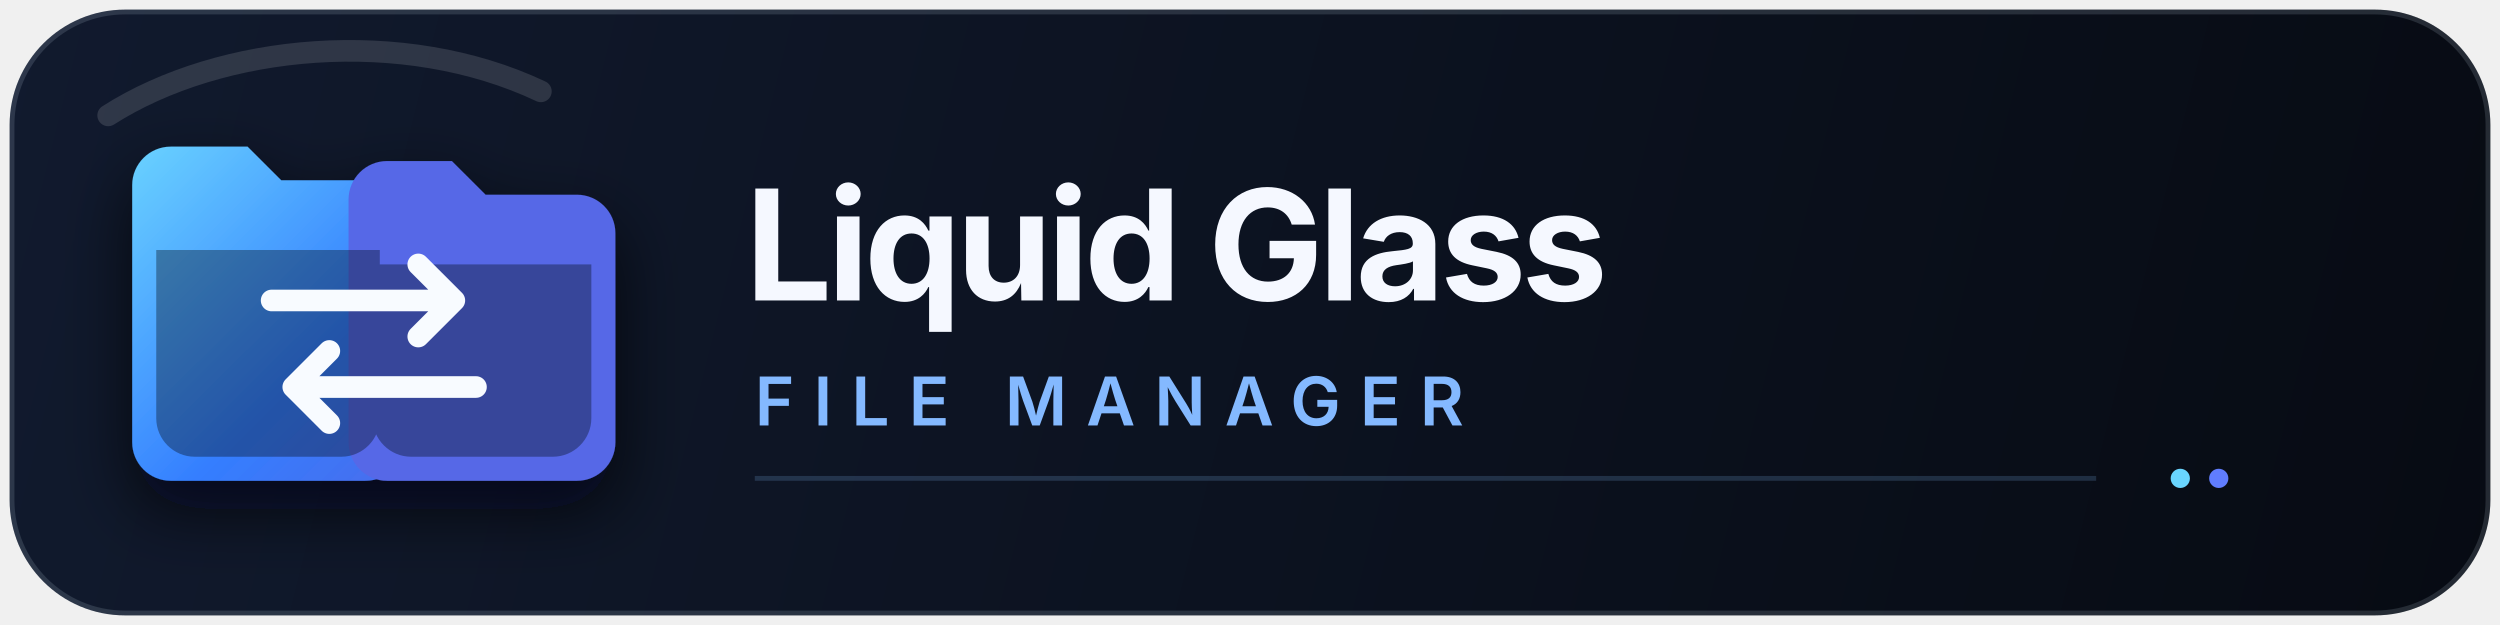
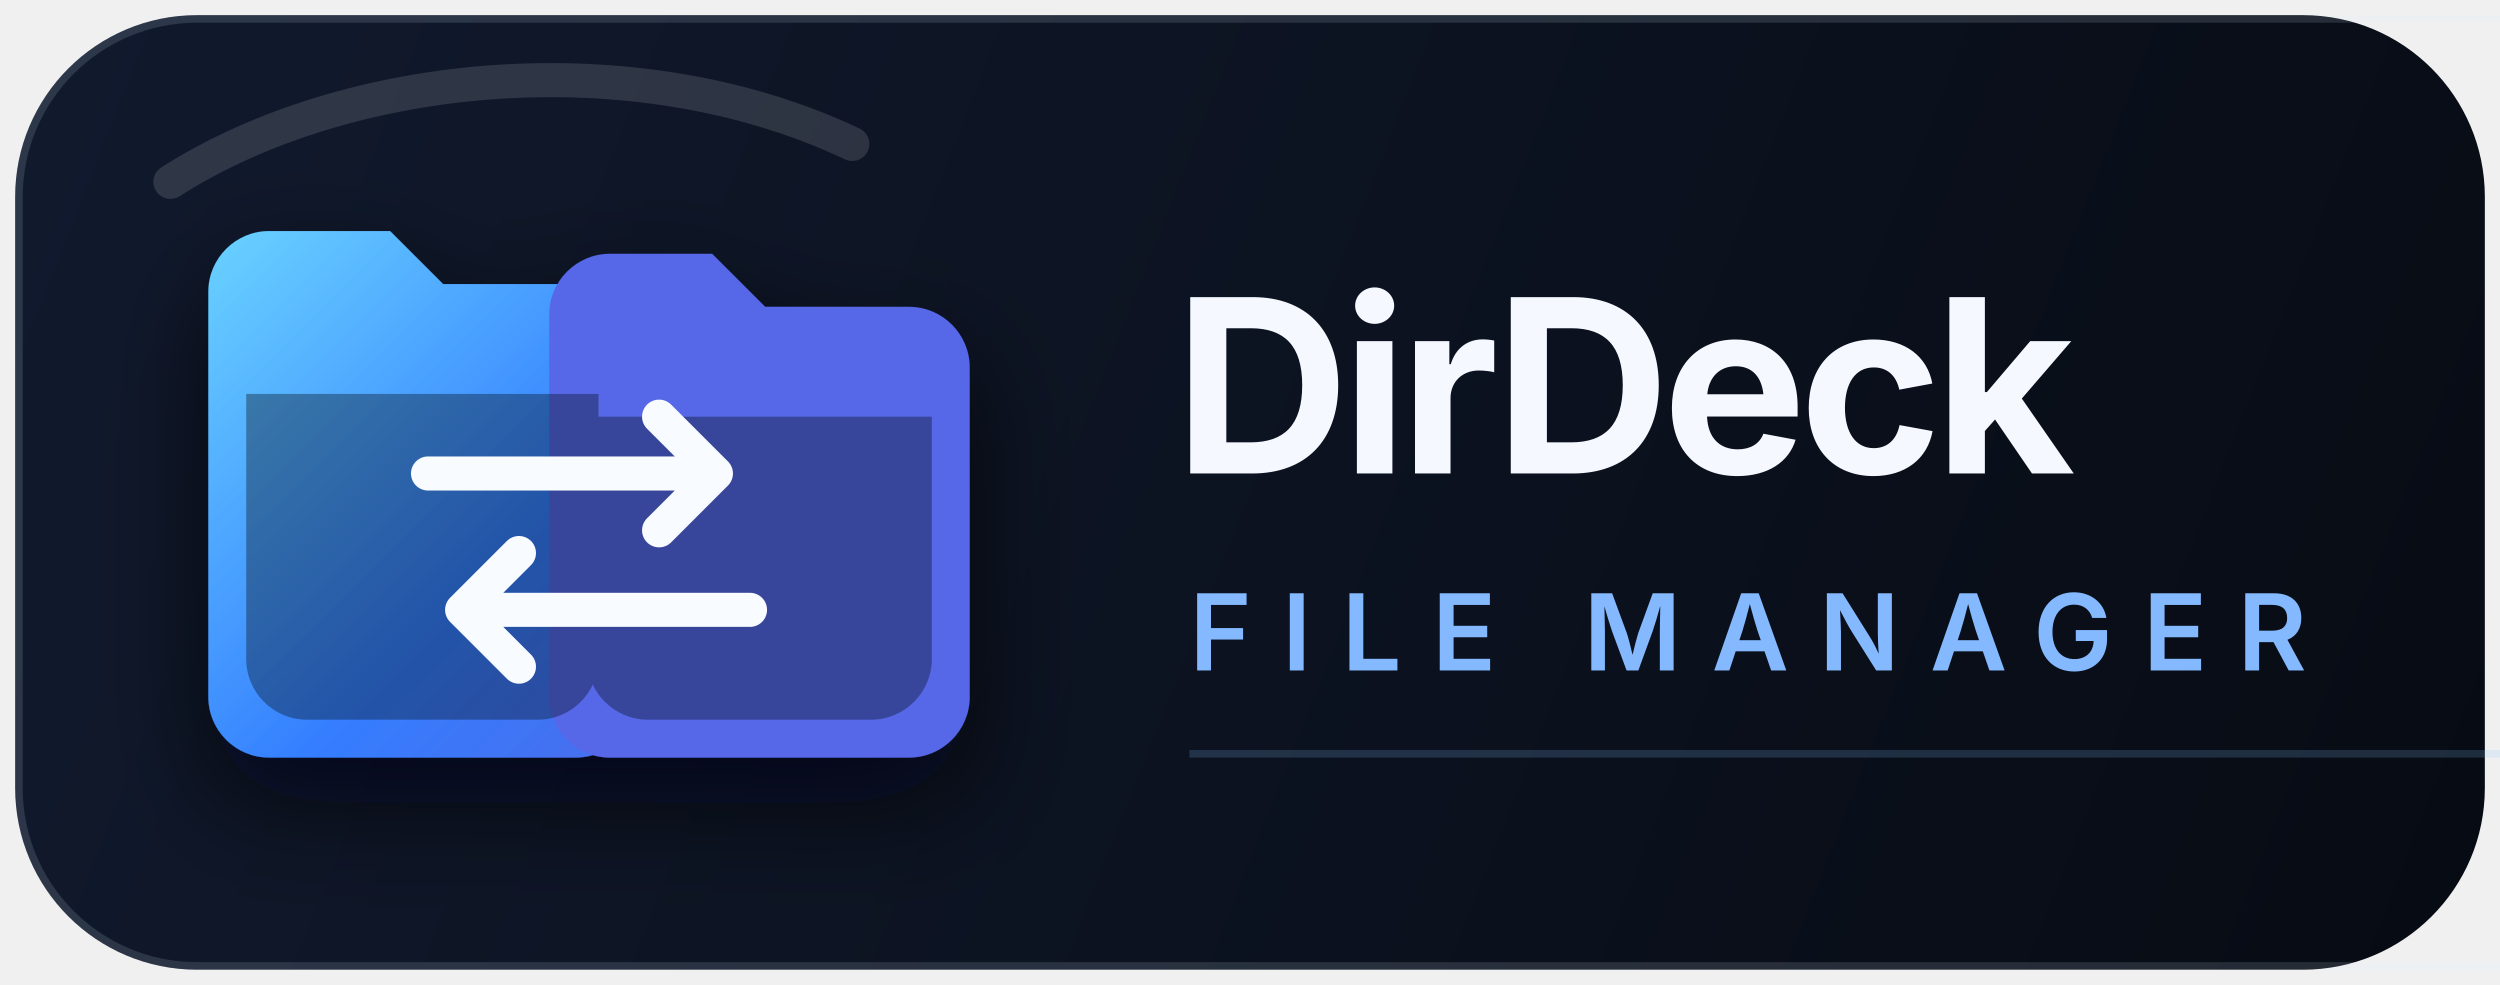
- <svg xmlns="http://www.w3.org/2000/svg" viewBox="0 0 1040 260" role="img" aria-labelledby="title desc">
+ <svg xmlns="http://www.w3.org/2000/svg" viewBox="0 0 660 260" role="img" aria-labelledby="title desc">
  <defs>
-     <linearGradient id="shell" x1="0" y1="0" x2="1040" y2="260" gradientUnits="userSpaceOnUse">
+     <linearGradient id="shell" x1="0" y1="0" x2="660" y2="260" gradientUnits="userSpaceOnUse">
      <stop stop-color="#111a2e" />
      <stop offset="1" stop-color="#070b13" />
    </linearGradient>
    <linearGradient id="mark" x1="55" y1="48" x2="219" y2="213" gradientUnits="userSpaceOnUse">
      <stop stop-color="#6ed9ff" />
      <stop offset=".54" stop-color="#347eff" />
      <stop offset="1" stop-color="#5860df" />
    </linearGradient>
    <filter id="glow" x="-30%" y="-30%" width="160%" height="170%">
      <feDropShadow dx="0" dy="12" stdDeviation="14" flood-color="#020713" flood-opacity=".7" />
    </filter>
  </defs>
-   <rect x="4" y="4" width="1032" height="252" rx="48" fill="url(#shell)" />
+   <rect x="4" y="4" width="652" height="252" rx="48" fill="url(#shell)" />
  <rect x="5" y="5" width="1030" height="250" rx="47" fill="none" stroke="#dbeeff" stroke-opacity=".14" stroke-width="2" />
  <g filter="url(#glow)">
    <path d="M55 77c0-8.8 7.2-16 16-16h32l14 14h35c8.8 0 16 7.2 16 16v93c0 8.8-7.2 16-16 16H71c-8.8 0-16-7.2-16-16V77Z" fill="url(#mark)" />
    <path d="M145 83c0-8.8 7.2-16 16-16h27l14 14h38c8.8 0 16 7.2 16 16v87c0 8.8-7.2 16-16 16h-79c-8.8 0-16-7.2-16-16V83Z" fill="#5667e7" />
  </g>
  <path d="M65 104h93v70c0 8.8-7.2 16-16 16H81c-8.8 0-16-7.2-16-16v-70Zm90 6h91v64c0 8.8-7.2 16-16 16h-59c-8.8 0-16-7.2-16-16v-64Z" fill="#07101f" fill-opacity=".38" />
  <path d="M113 125h76m0 0-15-15m15 15-15 15M198 161h-76m0 0 15-15m-15 15 15 15" fill="none" stroke="#f8fbff" stroke-width="9" stroke-linecap="round" stroke-linejoin="round" />
  <path d="M45 48c47-30 123-37 180-10" fill="none" stroke="#fff" stroke-opacity=".13" stroke-width="9" stroke-linecap="round" />
-   <text x="310" y="125" fill="#f5f8ff" font-family="Inter, SF Pro Display, Segoe UI, sans-serif" font-size="64" font-weight="700" letter-spacing="-2">Liquid Glass</text>
+   <text x="310" y="125" fill="#f5f8ff" font-family="Inter, SF Pro Display, Segoe UI, sans-serif" font-size="64" font-weight="700" letter-spacing="-2">DirDeck</text>
  <text x="314" y="177" fill="#84b9ff" font-family="Inter, SF Pro Display, Segoe UI, sans-serif" font-size="28" font-weight="600" letter-spacing="8">FILE MANAGER</text>
  <path d="M314 199h558" stroke="#8ac7ff" stroke-opacity=".18" stroke-width="2" />
  <circle cx="907" cy="199" r="4" fill="#69d5ff" />
  <circle cx="923" cy="199" r="4" fill="#607dff" />
</svg>
